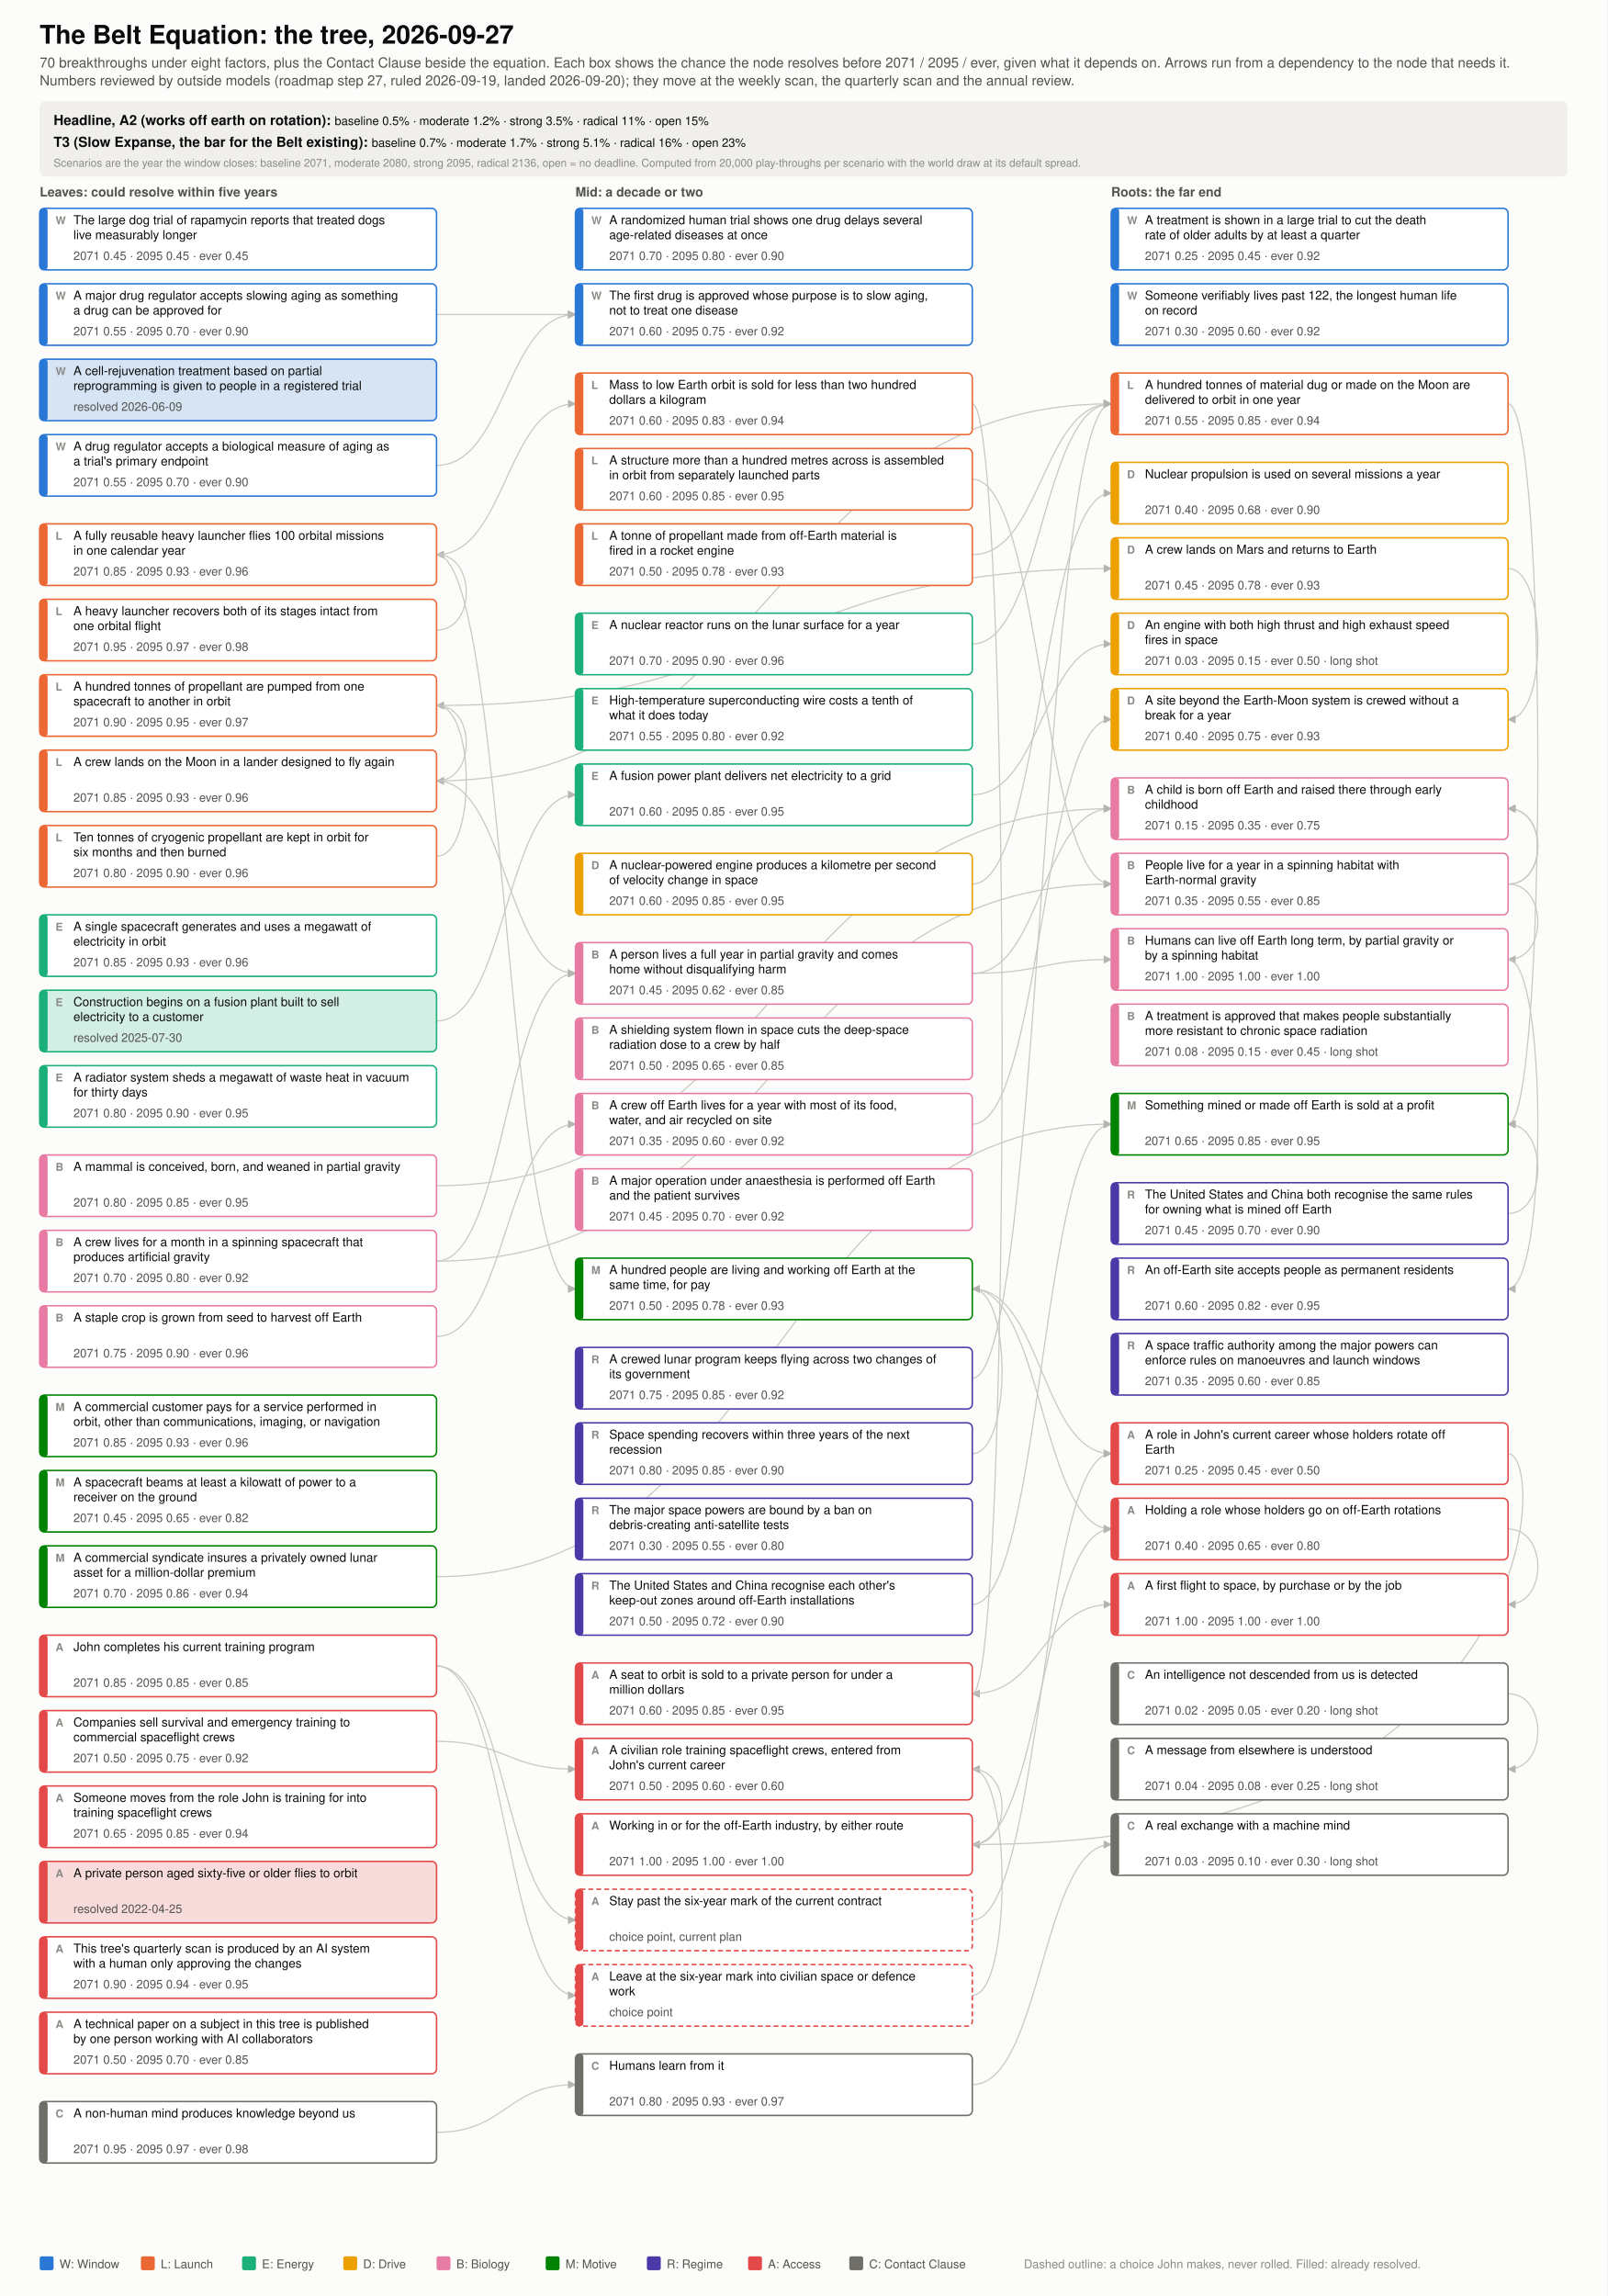
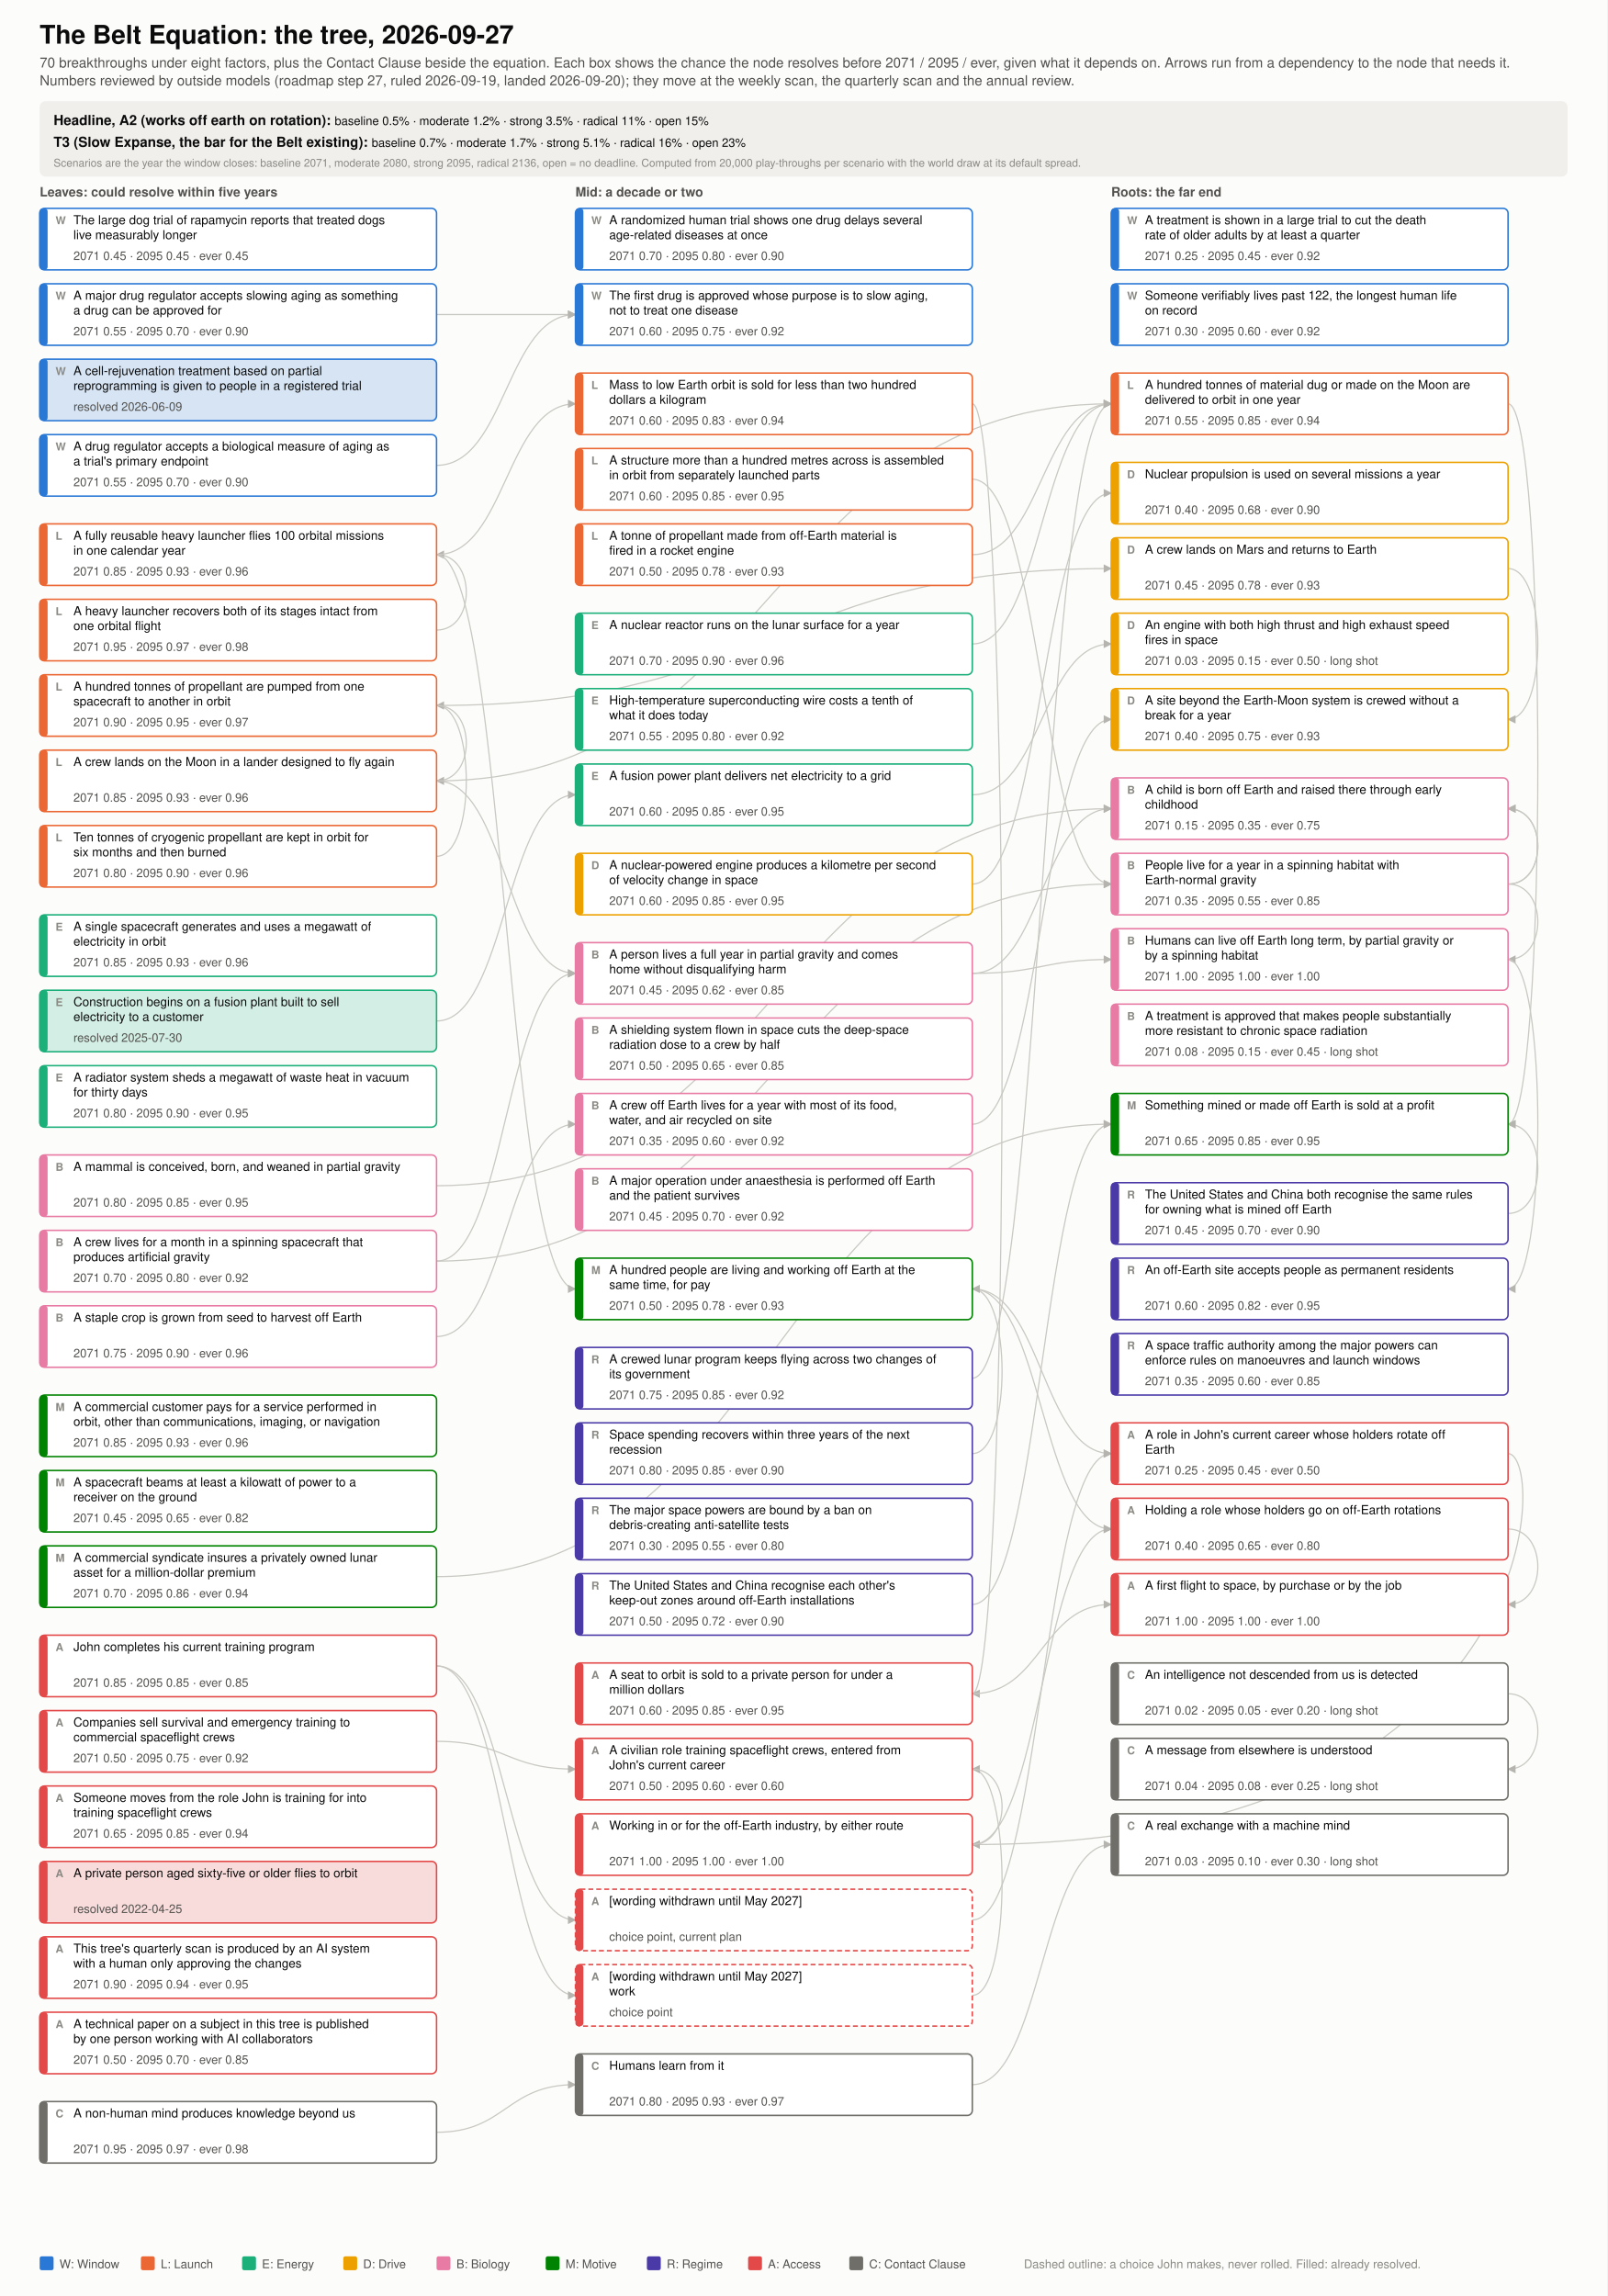
<svg xmlns="http://www.w3.org/2000/svg" width="1620" height="2314" viewBox="0 0 1620 2314" font-family="Helvetica, Arial, sans-serif">
  <style>.t{fill:#0b0b0b}.d{fill:#52514e}.m{fill:#8a8983}.small{font-size:11px}.num{font-size:12px;font-variant-numeric:tabular-nums}</style>
  <rect width="1620" height="2314" fill="#fcfcfb" />
  <text x="40" y="44" class="t" font-size="26" font-weight="700">The Belt Equation: the tree, 2026-09-27</text>
  <text x="40" y="68" class="d" font-size="14">70 breakthroughs under eight factors, plus the Contact Clause beside the equation. Each box shows the chance the node resolves before 2071 / 2095 / ever, given what it depends on. Arrows run from a dependency to the node that needs it.</text>
  <text x="40" y="86" class="d" font-size="14">Numbers reviewed by outside models (roadmap step 27, ruled 2026-09-19, landed 2026-09-20); they move at the weekly scan, the quarterly scan and the annual review.</text>
  <rect x="40" y="102" width="1540" height="76" rx="6" fill="#f0efec" />
  <text x="54" y="126" class="t" font-size="14" font-weight="700">Headline, A2 (works off earth on rotation):  <tspan class="num" font-weight="400">baseline 0.5%  ·  moderate 1.2%  ·  strong 3.5%  ·  radical 11%  ·  open 15%</tspan>
  </text>
  <text x="54" y="148" class="t" font-size="14" font-weight="700">T3 (Slow Expanse, the bar for the Belt existing):  <tspan class="num" font-weight="400">baseline 0.7%  ·  moderate 1.7%  ·  strong 5.1%  ·  radical 16%  ·  open 23%</tspan>
  </text>
  <text x="54" y="168" class="m small">Scenarios are the year the window closes: baseline 2071, moderate 2080, strong 2095, radical 2136, open = no deadline. Computed from 20,000 play-throughs per scenario with the world draw at its default spread.</text>
  <text x="40" y="198" class="d" font-size="13" font-weight="700">Leaves: could resolve within five years</text>
  <text x="580" y="198" class="d" font-size="13" font-weight="700">Mid: a decade or two</text>
  <text x="1120" y="198" class="d" font-size="13" font-weight="700">Roots: the far end</text>
  <rect x="40" y="2274" width="14" height="14" rx="2" fill="#2a78d6" />
  <text x="60" y="2286" class="d" font-size="12">W: Window</text>
  <rect x="142" y="2274" width="14" height="14" rx="2" fill="#eb6834" />
  <text x="162" y="2286" class="d" font-size="12">L: Launch</text>
  <rect x="244" y="2274" width="14" height="14" rx="2" fill="#1baf7a" />
  <text x="264" y="2286" class="d" font-size="12">E: Energy</text>
  <rect x="346" y="2274" width="14" height="14" rx="2" fill="#eda100" />
  <text x="366" y="2286" class="d" font-size="12">D: Drive</text>
  <rect x="440" y="2274" width="14" height="14" rx="2" fill="#e87ba4" />
  <text x="460" y="2286" class="d" font-size="12">B: Biology</text>
  <rect x="550" y="2274" width="14" height="14" rx="2" fill="#008300" />
  <text x="570" y="2286" class="d" font-size="12">M: Motive</text>
  <rect x="652" y="2274" width="14" height="14" rx="2" fill="#4a3aa7" />
  <text x="672" y="2286" class="d" font-size="12">R: Regime</text>
  <rect x="754" y="2274" width="14" height="14" rx="2" fill="#e34948" />
  <text x="774" y="2286" class="d" font-size="12">A: Access</text>
  <rect x="856" y="2274" width="14" height="14" rx="2" fill="#6f6e69" />
  <text x="876" y="2286" class="d" font-size="12">C: Contact Clause</text>
  <text x="1032" y="2286" class="m" font-size="12">Dashed outline: a choice John makes, never rolled.  Filled: already resolved.</text>
  <defs>
    <marker id="ar" viewBox="0 0 10 10" refX="9" refY="5" markerWidth="7" markerHeight="7" orient="auto">
      <path d="M0,0 L10,5 L0,10 z" fill="#b5b4ae" />
    </marker>
  </defs>
  <path d="M980,407.0 C1020,407.0 1020,1707.0 980,1707.0" fill="none" stroke="#c9c8c2" stroke-width="1.2" marker-end="url(#ar)" />
  <path d="M980,2011.0 C1020,2011.0 1020,1783.0 980,1783.0" fill="none" stroke="#c9c8c2" stroke-width="1.2" marker-end="url(#ar)" />
  <path d="M440,1755.0 C510.0,1755.0 510.0,1783.0 580,1783.0" fill="none" stroke="#c9c8c2" stroke-width="1.2" marker-end="url(#ar)" />
  <path d="M980,1935.0 C1050.0,1935.0 1050.0,1465.0 1120,1465.0" fill="none" stroke="#c9c8c2" stroke-width="1.2" marker-end="url(#ar)" />
  <path d="M980,1299.0 C1050.0,1299.0 1050.0,1465.0 1120,1465.0" fill="none" stroke="#c9c8c2" stroke-width="1.2" marker-end="url(#ar)" />
  <path d="M980,1783.0 C1020,1783.0 1020,1859.0 980,1859.0" fill="none" stroke="#c9c8c2" stroke-width="1.2" marker-end="url(#ar)" />
  <path d="M1520,1465.0 C1560,1465.0 1560,1859.0 980,1859.0" fill="none" stroke="#c9c8c2" stroke-width="1.2" marker-end="url(#ar)" />
  <path d="M980,1859.0 C1050.0,1859.0 1050.0,1541.0 1120,1541.0" fill="none" stroke="#c9c8c2" stroke-width="1.2" marker-end="url(#ar)" />
  <path d="M980,1299.0 C1050.0,1299.0 1050.0,1541.0 1120,1541.0" fill="none" stroke="#c9c8c2" stroke-width="1.2" marker-end="url(#ar)" />
  <path d="M980,1707.0 C1050.0,1707.0 1050.0,1617.0 1120,1617.0" fill="none" stroke="#c9c8c2" stroke-width="1.2" marker-end="url(#ar)" />
  <path d="M1520,1541.0 C1560,1541.0 1560,1617.0 1520,1617.0" fill="none" stroke="#c9c8c2" stroke-width="1.2" marker-end="url(#ar)" />
  <path d="M440,1679.0 C510.0,1679.0 510.0,1935.0 580,1935.0" fill="none" stroke="#c9c8c2" stroke-width="1.2" marker-end="url(#ar)" />
  <path d="M440,1679.0 C510.0,1679.0 510.0,2011.0 580,2011.0" fill="none" stroke="#c9c8c2" stroke-width="1.2" marker-end="url(#ar)" />
  <path d="M440,787.0 C510.0,787.0 510.0,981.0 580,981.0" fill="none" stroke="#c9c8c2" stroke-width="1.2" marker-end="url(#ar)" />
  <path d="M440,1271.0 C510.0,1271.0 510.0,981.0 580,981.0" fill="none" stroke="#c9c8c2" stroke-width="1.2" marker-end="url(#ar)" />
  <path d="M440,1195.0 C780.0,1195.0 780.0,815.0 1120,815.0" fill="none" stroke="#c9c8c2" stroke-width="1.2" marker-end="url(#ar)" />
  <path d="M1520,891.0 C1560,891.0 1560,815.0 1520,815.0" fill="none" stroke="#c9c8c2" stroke-width="1.2" marker-end="url(#ar)" />
  <path d="M980,981.0 C1050.0,981.0 1050.0,815.0 1120,815.0" fill="none" stroke="#c9c8c2" stroke-width="1.2" marker-end="url(#ar)" />
  <path d="M1520,891.0 C1560,891.0 1560,815.0 1520,815.0" fill="none" stroke="#c9c8c2" stroke-width="1.2" marker-end="url(#ar)" />
  <path d="M440,1271.0 C780.0,1271.0 780.0,891.0 1120,891.0" fill="none" stroke="#c9c8c2" stroke-width="1.2" marker-end="url(#ar)" />
  <path d="M980,483.0 C1050.0,483.0 1050.0,891.0 1120,891.0" fill="none" stroke="#c9c8c2" stroke-width="1.2" marker-end="url(#ar)" />
  <path d="M980,981.0 C1050.0,981.0 1050.0,967.0 1120,967.0" fill="none" stroke="#c9c8c2" stroke-width="1.2" marker-end="url(#ar)" />
  <path d="M1520,891.0 C1560,891.0 1560,967.0 1520,967.0" fill="none" stroke="#c9c8c2" stroke-width="1.2" marker-end="url(#ar)" />
  <path d="M440,1347.0 C510.0,1347.0 510.0,1133.0 580,1133.0" fill="none" stroke="#c9c8c2" stroke-width="1.2" marker-end="url(#ar)" />
  <path d="M440,2149.0 C510.0,2149.0 510.0,2101.0 580,2101.0" fill="none" stroke="#c9c8c2" stroke-width="1.2" marker-end="url(#ar)" />
  <path d="M1520,1707.0 C1560,1707.0 1560,1783.0 1520,1783.0" fill="none" stroke="#c9c8c2" stroke-width="1.2" marker-end="url(#ar)" />
  <path d="M980,2101.0 C1050.0,2101.0 1050.0,1859.0 1120,1859.0" fill="none" stroke="#c9c8c2" stroke-width="1.2" marker-end="url(#ar)" />
  <path d="M980,891.0 C1050.0,891.0 1050.0,497.0 1120,497.0" fill="none" stroke="#c9c8c2" stroke-width="1.2" marker-end="url(#ar)" />
  <path d="M440,711.0 C780.0,711.0 780.0,573.0 1120,573.0" fill="none" stroke="#c9c8c2" stroke-width="1.2" marker-end="url(#ar)" />
  <path d="M980,801.0 C1050.0,801.0 1050.0,649.0 1120,649.0" fill="none" stroke="#c9c8c2" stroke-width="1.2" marker-end="url(#ar)" />
  <path d="M1520,573.0 C1560,573.0 1560,725.0 1520,725.0" fill="none" stroke="#c9c8c2" stroke-width="1.2" marker-end="url(#ar)" />
  <path d="M980,1133.0 C1050.0,1133.0 1050.0,725.0 1120,725.0" fill="none" stroke="#c9c8c2" stroke-width="1.2" marker-end="url(#ar)" />
  <path d="M440,1029.0 C510.0,1029.0 510.0,801.0 580,801.0" fill="none" stroke="#c9c8c2" stroke-width="1.2" marker-end="url(#ar)" />
  <path d="M440,635.0 C480,635.0 480,559.0 440,559.0" fill="none" stroke="#c9c8c2" stroke-width="1.2" marker-end="url(#ar)" />
  <path d="M440,863.0 C480,863.0 480,711.0 440,711.0" fill="none" stroke="#c9c8c2" stroke-width="1.2" marker-end="url(#ar)" />
  <path d="M440,711.0 C480,711.0 480,787.0 440,787.0" fill="none" stroke="#c9c8c2" stroke-width="1.2" marker-end="url(#ar)" />
  <path d="M440,559.0 C510.0,559.0 510.0,407.0 580,407.0" fill="none" stroke="#c9c8c2" stroke-width="1.2" marker-end="url(#ar)" />
  <path d="M440,787.0 C780.0,787.0 780.0,407.0 1120,407.0" fill="none" stroke="#c9c8c2" stroke-width="1.2" marker-end="url(#ar)" />
  <path d="M980,649.0 C1050.0,649.0 1050.0,407.0 1120,407.0" fill="none" stroke="#c9c8c2" stroke-width="1.2" marker-end="url(#ar)" />
  <path d="M980,1389.0 C1050.0,1389.0 1050.0,407.0 1120,407.0" fill="none" stroke="#c9c8c2" stroke-width="1.2" marker-end="url(#ar)" />
  <path d="M980,559.0 C1050.0,559.0 1050.0,407.0 1120,407.0" fill="none" stroke="#c9c8c2" stroke-width="1.2" marker-end="url(#ar)" />
  <path d="M440,559.0 C510.0,559.0 510.0,1299.0 580,1299.0" fill="none" stroke="#c9c8c2" stroke-width="1.2" marker-end="url(#ar)" />
  <path d="M980,1465.0 C1020,1465.0 1020,1299.0 980,1299.0" fill="none" stroke="#c9c8c2" stroke-width="1.2" marker-end="url(#ar)" />
  <path d="M1520,407.0 C1560,407.0 1560,1133.0 1520,1133.0" fill="none" stroke="#c9c8c2" stroke-width="1.2" marker-end="url(#ar)" />
  <path d="M1520,1223.0 C1560,1223.0 1560,1133.0 1520,1133.0" fill="none" stroke="#c9c8c2" stroke-width="1.2" marker-end="url(#ar)" />
  <path d="M980,1617.0 C1050.0,1617.0 1050.0,1133.0 1120,1133.0" fill="none" stroke="#c9c8c2" stroke-width="1.2" marker-end="url(#ar)" />
  <path d="M440,1589.0 C780.0,1589.0 780.0,1133.0 1120,1133.0" fill="none" stroke="#c9c8c2" stroke-width="1.2" marker-end="url(#ar)" />
  <path d="M1520,967.0 C1560,967.0 1560,1299.0 1520,1299.0" fill="none" stroke="#c9c8c2" stroke-width="1.2" marker-end="url(#ar)" />
  <path d="M440,317.0 C510.0,317.0 510.0,317.0 580,317.0" fill="none" stroke="#c9c8c2" stroke-width="1.2" marker-end="url(#ar)" />
  <path d="M440,469.0 C510.0,469.0 510.0,317.0 580,317.0" fill="none" stroke="#c9c8c2" stroke-width="1.2" marker-end="url(#ar)" />
  <rect x="40" y="1648" width="400" height="62" rx="5" fill="#ffffff" fill-opacity="1" stroke="#e34948" stroke-width="1.5" />
  <rect x="40" y="1648" width="8" height="62" rx="3" fill="#e34948" />
  <text x="56" y="1664" class="m small" font-weight="700">A</text>
  <text x="74" y="1664" class="t" font-size="12.5">John completes his current training program</text>
  <text x="74" y="1700" class="d num">2071 0.85   ·   2095 0.85   ·   ever 0.85</text>
  <rect x="40" y="1724" width="400" height="62" rx="5" fill="#ffffff" fill-opacity="1" stroke="#e34948" stroke-width="1.5" />
  <rect x="40" y="1724" width="8" height="62" rx="3" fill="#e34948" />
  <text x="56" y="1740" class="m small" font-weight="700">A</text>
  <text x="74" y="1740" class="t" font-size="12.5">Companies sell survival and emergency training to</text>
  <text x="74" y="1755" class="t" font-size="12.5">commercial spaceflight crews</text>
  <text x="74" y="1776" class="d num">2071 0.50   ·   2095 0.75   ·   ever 0.92</text>
  <rect x="40" y="1800" width="400" height="62" rx="5" fill="#ffffff" fill-opacity="1" stroke="#e34948" stroke-width="1.5" />
  <rect x="40" y="1800" width="8" height="62" rx="3" fill="#e34948" />
  <text x="56" y="1816" class="m small" font-weight="700">A</text>
  <text x="74" y="1816" class="t" font-size="12.5">Someone moves from the role John is training for into</text>
  <text x="74" y="1831" class="t" font-size="12.5">training spaceflight crews</text>
  <text x="74" y="1852" class="d num">2071 0.65   ·   2095 0.85   ·   ever 0.94</text>
  <rect x="580" y="1676" width="400" height="62" rx="5" fill="#ffffff" fill-opacity="1" stroke="#e34948" stroke-width="1.5" />
  <rect x="580" y="1676" width="8" height="62" rx="3" fill="#e34948" />
  <text x="596" y="1692" class="m small" font-weight="700">A</text>
  <text x="614" y="1692" class="t" font-size="12.5">A seat to orbit is sold to a private person for under a</text>
  <text x="614" y="1707" class="t" font-size="12.5">million dollars</text>
  <text x="614" y="1728" class="d num">2071 0.60   ·   2095 0.85   ·   ever 0.95</text>
  <rect x="40" y="1876" width="400" height="62" rx="5" fill="#e34948" fill-opacity="0.18" stroke="#e34948" stroke-width="1.5" />
  <rect x="40" y="1876" width="8" height="62" rx="3" fill="#e34948" />
  <text x="56" y="1892" class="m small" font-weight="700">A</text>
  <text x="74" y="1892" class="t" font-size="12.5">A private person aged sixty-five or older flies to orbit</text>
  <text x="74" y="1928" class="d num">resolved 2022-04-25</text>
  <rect x="580" y="1752" width="400" height="62" rx="5" fill="#ffffff" fill-opacity="1" stroke="#e34948" stroke-width="1.5" />
  <rect x="580" y="1752" width="8" height="62" rx="3" fill="#e34948" />
  <text x="596" y="1768" class="m small" font-weight="700">A</text>
  <text x="614" y="1768" class="t" font-size="12.5">A civilian role training spaceflight crews, entered from</text>
  <text x="614" y="1783" class="t" font-size="12.5">John's current career</text>
  <text x="614" y="1804" class="d num">2071 0.50   ·   2095 0.60   ·   ever 0.60</text>
  <rect x="1120" y="1434" width="400" height="62" rx="5" fill="#ffffff" fill-opacity="1" stroke="#e34948" stroke-width="1.5" />
  <rect x="1120" y="1434" width="8" height="62" rx="3" fill="#e34948" />
  <text x="1136" y="1450" class="m small" font-weight="700">A</text>
  <text x="1154" y="1450" class="t" font-size="12.5">A role in John's current career whose holders rotate off</text>
  <text x="1154" y="1465" class="t" font-size="12.5">Earth</text>
  <text x="1154" y="1486" class="d num">2071 0.25   ·   2095 0.45   ·   ever 0.50</text>
  <rect x="580" y="1828" width="400" height="62" rx="5" fill="#ffffff" fill-opacity="1" stroke="#e34948" stroke-width="1.5" />
  <rect x="580" y="1828" width="8" height="62" rx="3" fill="#e34948" />
  <text x="596" y="1844" class="m small" font-weight="700">A</text>
  <text x="614" y="1844" class="t" font-size="12.5">Working in or for the off-Earth industry, by either route</text>
  <text x="614" y="1880" class="d num">2071 1.00   ·   2095 1.00   ·   ever 1.00</text>
  <rect x="1120" y="1510" width="400" height="62" rx="5" fill="#ffffff" fill-opacity="1" stroke="#e34948" stroke-width="1.5" />
  <rect x="1120" y="1510" width="8" height="62" rx="3" fill="#e34948" />
  <text x="1136" y="1526" class="m small" font-weight="700">A</text>
  <text x="1154" y="1526" class="t" font-size="12.5">Holding a role whose holders go on off-Earth rotations</text>
  <text x="1154" y="1562" class="d num">2071 0.40   ·   2095 0.65   ·   ever 0.80</text>
  <rect x="1120" y="1586" width="400" height="62" rx="5" fill="#ffffff" fill-opacity="1" stroke="#e34948" stroke-width="1.5" />
  <rect x="1120" y="1586" width="8" height="62" rx="3" fill="#e34948" />
  <text x="1136" y="1602" class="m small" font-weight="700">A</text>
  <text x="1154" y="1602" class="t" font-size="12.5">A first flight to space, by purchase or by the job</text>
  <text x="1154" y="1638" class="d num">2071 1.00   ·   2095 1.00   ·   ever 1.00</text>
  <rect x="580" y="1904" width="400" height="62" rx="5" fill="#ffffff" fill-opacity="1" stroke="#e34948" stroke-width="1.5" stroke-dasharray="5,3" />
  <rect x="580" y="1904" width="8" height="62" rx="3" fill="#e34948" />
  <text x="596" y="1920" class="m small" font-weight="700">A</text>
-   <text x="614" y="1920" class="t" font-size="12.5">Stay past the six-year mark of the current contract</text>
+   <text x="614" y="1920" class="t" font-size="12.5">[wording withdrawn until May 2027]</text>
  <text x="614" y="1956" class="d num">choice point, current plan</text>
  <rect x="580" y="1980" width="400" height="62" rx="5" fill="#ffffff" fill-opacity="1" stroke="#e34948" stroke-width="1.5" stroke-dasharray="5,3" />
  <rect x="580" y="1980" width="8" height="62" rx="3" fill="#e34948" />
  <text x="596" y="1996" class="m small" font-weight="700">A</text>
-   <text x="614" y="1996" class="t" font-size="12.5">Leave at the six-year mark into civilian space or defence</text>
+   <text x="614" y="1996" class="t" font-size="12.5">[wording withdrawn until May 2027]</text>
  <text x="614" y="2011" class="t" font-size="12.5">work</text>
  <text x="614" y="2032" class="d num">choice point</text>
  <rect x="40" y="1952" width="400" height="62" rx="5" fill="#ffffff" fill-opacity="1" stroke="#e34948" stroke-width="1.5" />
  <rect x="40" y="1952" width="8" height="62" rx="3" fill="#e34948" />
  <text x="56" y="1968" class="m small" font-weight="700">A</text>
  <text x="74" y="1968" class="t" font-size="12.5">This tree's quarterly scan is produced by an AI system</text>
  <text x="74" y="1983" class="t" font-size="12.5">with a human only approving the changes</text>
  <text x="74" y="2004" class="d num">2071 0.90   ·   2095 0.94   ·   ever 0.95</text>
  <rect x="40" y="2028" width="400" height="62" rx="5" fill="#ffffff" fill-opacity="1" stroke="#e34948" stroke-width="1.5" />
  <rect x="40" y="2028" width="8" height="62" rx="3" fill="#e34948" />
  <text x="56" y="2044" class="m small" font-weight="700">A</text>
  <text x="74" y="2044" class="t" font-size="12.5">A technical paper on a subject in this tree is published</text>
  <text x="74" y="2059" class="t" font-size="12.5">by one person working with AI collaborators</text>
  <text x="74" y="2080" class="d num">2071 0.50   ·   2095 0.70   ·   ever 0.85</text>
  <rect x="40" y="1164" width="400" height="62" rx="5" fill="#ffffff" fill-opacity="1" stroke="#e87ba4" stroke-width="1.5" />
  <rect x="40" y="1164" width="8" height="62" rx="3" fill="#e87ba4" />
  <text x="56" y="1180" class="m small" font-weight="700">B</text>
  <text x="74" y="1180" class="t" font-size="12.5">A mammal is conceived, born, and weaned in partial gravity</text>
  <text x="74" y="1216" class="d num">2071 0.80   ·   2095 0.85   ·   ever 0.95</text>
  <rect x="580" y="950" width="400" height="62" rx="5" fill="#ffffff" fill-opacity="1" stroke="#e87ba4" stroke-width="1.5" />
  <rect x="580" y="950" width="8" height="62" rx="3" fill="#e87ba4" />
  <text x="596" y="966" class="m small" font-weight="700">B</text>
  <text x="614" y="966" class="t" font-size="12.5">A person lives a full year in partial gravity and comes</text>
  <text x="614" y="981" class="t" font-size="12.5">home without disqualifying harm</text>
  <text x="614" y="1002" class="d num">2071 0.45   ·   2095 0.62   ·   ever 0.85</text>
  <rect x="1120" y="784" width="400" height="62" rx="5" fill="#ffffff" fill-opacity="1" stroke="#e87ba4" stroke-width="1.5" />
  <rect x="1120" y="784" width="8" height="62" rx="3" fill="#e87ba4" />
  <text x="1136" y="800" class="m small" font-weight="700">B</text>
  <text x="1154" y="800" class="t" font-size="12.5">A child is born off Earth and raised there through early</text>
  <text x="1154" y="815" class="t" font-size="12.5">childhood</text>
  <text x="1154" y="836" class="d num">2071 0.15   ·   2095 0.35   ·   ever 0.75</text>
  <rect x="40" y="1240" width="400" height="62" rx="5" fill="#ffffff" fill-opacity="1" stroke="#e87ba4" stroke-width="1.5" />
  <rect x="40" y="1240" width="8" height="62" rx="3" fill="#e87ba4" />
  <text x="56" y="1256" class="m small" font-weight="700">B</text>
  <text x="74" y="1256" class="t" font-size="12.5">A crew lives for a month in a spinning spacecraft that</text>
  <text x="74" y="1271" class="t" font-size="12.5">produces artificial gravity</text>
  <text x="74" y="1292" class="d num">2071 0.70   ·   2095 0.80   ·   ever 0.92</text>
  <rect x="1120" y="860" width="400" height="62" rx="5" fill="#ffffff" fill-opacity="1" stroke="#e87ba4" stroke-width="1.5" />
  <rect x="1120" y="860" width="8" height="62" rx="3" fill="#e87ba4" />
  <text x="1136" y="876" class="m small" font-weight="700">B</text>
  <text x="1154" y="876" class="t" font-size="12.5">People live for a year in a spinning habitat with</text>
  <text x="1154" y="891" class="t" font-size="12.5">Earth-normal gravity</text>
  <text x="1154" y="912" class="d num">2071 0.35   ·   2095 0.55   ·   ever 0.85</text>
  <rect x="1120" y="936" width="400" height="62" rx="5" fill="#ffffff" fill-opacity="1" stroke="#e87ba4" stroke-width="1.5" />
  <rect x="1120" y="936" width="8" height="62" rx="3" fill="#e87ba4" />
  <text x="1136" y="952" class="m small" font-weight="700">B</text>
  <text x="1154" y="952" class="t" font-size="12.5">Humans can live off Earth long term, by partial gravity or</text>
  <text x="1154" y="967" class="t" font-size="12.5">by a spinning habitat</text>
  <text x="1154" y="988" class="d num">2071 1.00   ·   2095 1.00   ·   ever 1.00</text>
  <rect x="580" y="1026" width="400" height="62" rx="5" fill="#ffffff" fill-opacity="1" stroke="#e87ba4" stroke-width="1.5" />
  <rect x="580" y="1026" width="8" height="62" rx="3" fill="#e87ba4" />
  <text x="596" y="1042" class="m small" font-weight="700">B</text>
  <text x="614" y="1042" class="t" font-size="12.5">A shielding system flown in space cuts the deep-space</text>
  <text x="614" y="1057" class="t" font-size="12.5">radiation dose to a crew by half</text>
  <text x="614" y="1078" class="d num">2071 0.50   ·   2095 0.65   ·   ever 0.85</text>
  <rect x="580" y="1102" width="400" height="62" rx="5" fill="#ffffff" fill-opacity="1" stroke="#e87ba4" stroke-width="1.5" />
  <rect x="580" y="1102" width="8" height="62" rx="3" fill="#e87ba4" />
  <text x="596" y="1118" class="m small" font-weight="700">B</text>
  <text x="614" y="1118" class="t" font-size="12.5">A crew off Earth lives for a year with most of its food,</text>
  <text x="614" y="1133" class="t" font-size="12.5">water, and air recycled on site</text>
  <text x="614" y="1154" class="d num">2071 0.35   ·   2095 0.60   ·   ever 0.92</text>
  <rect x="1120" y="1012" width="400" height="62" rx="5" fill="#ffffff" fill-opacity="1" stroke="#e87ba4" stroke-width="1.5" />
  <rect x="1120" y="1012" width="8" height="62" rx="3" fill="#e87ba4" />
  <text x="1136" y="1028" class="m small" font-weight="700">B</text>
  <text x="1154" y="1028" class="t" font-size="12.5">A treatment is approved that makes people substantially</text>
  <text x="1154" y="1043" class="t" font-size="12.5">more resistant to chronic space radiation</text>
  <text x="1154" y="1064" class="d num">2071 0.08   ·   2095 0.15   ·   ever 0.45   ·   long shot</text>
  <rect x="40" y="1316" width="400" height="62" rx="5" fill="#ffffff" fill-opacity="1" stroke="#e87ba4" stroke-width="1.5" />
  <rect x="40" y="1316" width="8" height="62" rx="3" fill="#e87ba4" />
  <text x="56" y="1332" class="m small" font-weight="700">B</text>
  <text x="74" y="1332" class="t" font-size="12.5">A staple crop is grown from seed to harvest off Earth</text>
  <text x="74" y="1368" class="d num">2071 0.75   ·   2095 0.90   ·   ever 0.96</text>
  <rect x="580" y="1178" width="400" height="62" rx="5" fill="#ffffff" fill-opacity="1" stroke="#e87ba4" stroke-width="1.5" />
  <rect x="580" y="1178" width="8" height="62" rx="3" fill="#e87ba4" />
  <text x="596" y="1194" class="m small" font-weight="700">B</text>
  <text x="614" y="1194" class="t" font-size="12.5">A major operation under anaesthesia is performed off Earth</text>
  <text x="614" y="1209" class="t" font-size="12.5">and the patient survives</text>
  <text x="614" y="1230" class="d num">2071 0.45   ·   2095 0.70   ·   ever 0.92</text>
  <rect x="40" y="2118" width="400" height="62" rx="5" fill="#ffffff" fill-opacity="1" stroke="#6f6e69" stroke-width="1.5" />
  <rect x="40" y="2118" width="8" height="62" rx="3" fill="#6f6e69" />
  <text x="56" y="2134" class="m small" font-weight="700">C</text>
  <text x="74" y="2134" class="t" font-size="12.5">A non-human mind produces knowledge beyond us</text>
  <text x="74" y="2170" class="d num">2071 0.95   ·   2095 0.97   ·   ever 0.98</text>
  <rect x="580" y="2070" width="400" height="62" rx="5" fill="#ffffff" fill-opacity="1" stroke="#6f6e69" stroke-width="1.5" />
  <rect x="580" y="2070" width="8" height="62" rx="3" fill="#6f6e69" />
  <text x="596" y="2086" class="m small" font-weight="700">C</text>
  <text x="614" y="2086" class="t" font-size="12.5">Humans learn from it</text>
  <text x="614" y="2122" class="d num">2071 0.80   ·   2095 0.93   ·   ever 0.97</text>
  <rect x="1120" y="1676" width="400" height="62" rx="5" fill="#ffffff" fill-opacity="1" stroke="#6f6e69" stroke-width="1.5" />
  <rect x="1120" y="1676" width="8" height="62" rx="3" fill="#6f6e69" />
  <text x="1136" y="1692" class="m small" font-weight="700">C</text>
  <text x="1154" y="1692" class="t" font-size="12.5">An intelligence not descended from us is detected</text>
  <text x="1154" y="1728" class="d num">2071 0.02   ·   2095 0.05   ·   ever 0.20   ·   long shot</text>
  <rect x="1120" y="1752" width="400" height="62" rx="5" fill="#ffffff" fill-opacity="1" stroke="#6f6e69" stroke-width="1.5" />
  <rect x="1120" y="1752" width="8" height="62" rx="3" fill="#6f6e69" />
  <text x="1136" y="1768" class="m small" font-weight="700">C</text>
  <text x="1154" y="1768" class="t" font-size="12.5">A message from elsewhere is understood</text>
  <text x="1154" y="1804" class="d num">2071 0.04   ·   2095 0.08   ·   ever 0.25   ·   long shot</text>
  <rect x="1120" y="1828" width="400" height="62" rx="5" fill="#ffffff" fill-opacity="1" stroke="#6f6e69" stroke-width="1.5" />
  <rect x="1120" y="1828" width="8" height="62" rx="3" fill="#6f6e69" />
  <text x="1136" y="1844" class="m small" font-weight="700">C</text>
  <text x="1154" y="1844" class="t" font-size="12.5">A real exchange with a machine mind</text>
  <text x="1154" y="1880" class="d num">2071 0.03   ·   2095 0.10   ·   ever 0.30   ·   long shot</text>
  <rect x="580" y="860" width="400" height="62" rx="5" fill="#ffffff" fill-opacity="1" stroke="#eda100" stroke-width="1.5" />
  <rect x="580" y="860" width="8" height="62" rx="3" fill="#eda100" />
  <text x="596" y="876" class="m small" font-weight="700">D</text>
  <text x="614" y="876" class="t" font-size="12.5">A nuclear-powered engine produces a kilometre per second</text>
  <text x="614" y="891" class="t" font-size="12.5">of velocity change in space</text>
  <text x="614" y="912" class="d num">2071 0.60   ·   2095 0.85   ·   ever 0.95</text>
  <rect x="1120" y="466" width="400" height="62" rx="5" fill="#ffffff" fill-opacity="1" stroke="#eda100" stroke-width="1.5" />
  <rect x="1120" y="466" width="8" height="62" rx="3" fill="#eda100" />
  <text x="1136" y="482" class="m small" font-weight="700">D</text>
  <text x="1154" y="482" class="t" font-size="12.5">Nuclear propulsion is used on several missions a year</text>
  <text x="1154" y="518" class="d num">2071 0.40   ·   2095 0.68   ·   ever 0.90</text>
  <rect x="1120" y="542" width="400" height="62" rx="5" fill="#ffffff" fill-opacity="1" stroke="#eda100" stroke-width="1.5" />
  <rect x="1120" y="542" width="8" height="62" rx="3" fill="#eda100" />
  <text x="1136" y="558" class="m small" font-weight="700">D</text>
  <text x="1154" y="558" class="t" font-size="12.5">A crew lands on Mars and returns to Earth</text>
  <text x="1154" y="594" class="d num">2071 0.45   ·   2095 0.78   ·   ever 0.93</text>
  <rect x="1120" y="618" width="400" height="62" rx="5" fill="#ffffff" fill-opacity="1" stroke="#eda100" stroke-width="1.5" />
  <rect x="1120" y="618" width="8" height="62" rx="3" fill="#eda100" />
  <text x="1136" y="634" class="m small" font-weight="700">D</text>
  <text x="1154" y="634" class="t" font-size="12.5">An engine with both high thrust and high exhaust speed</text>
  <text x="1154" y="649" class="t" font-size="12.5">fires in space</text>
  <text x="1154" y="670" class="d num">2071 0.03   ·   2095 0.15   ·   ever 0.50   ·   long shot</text>
  <rect x="1120" y="694" width="400" height="62" rx="5" fill="#ffffff" fill-opacity="1" stroke="#eda100" stroke-width="1.5" />
  <rect x="1120" y="694" width="8" height="62" rx="3" fill="#eda100" />
  <text x="1136" y="710" class="m small" font-weight="700">D</text>
  <text x="1154" y="710" class="t" font-size="12.5">A site beyond the Earth-Moon system is crewed without a</text>
  <text x="1154" y="725" class="t" font-size="12.5">break for a year</text>
  <text x="1154" y="746" class="d num">2071 0.40   ·   2095 0.75   ·   ever 0.93</text>
  <rect x="40" y="922" width="400" height="62" rx="5" fill="#ffffff" fill-opacity="1" stroke="#1baf7a" stroke-width="1.5" />
  <rect x="40" y="922" width="8" height="62" rx="3" fill="#1baf7a" />
  <text x="56" y="938" class="m small" font-weight="700">E</text>
  <text x="74" y="938" class="t" font-size="12.5">A single spacecraft generates and uses a megawatt of</text>
  <text x="74" y="953" class="t" font-size="12.5">electricity in orbit</text>
  <text x="74" y="974" class="d num">2071 0.85   ·   2095 0.93   ·   ever 0.96</text>
  <rect x="580" y="618" width="400" height="62" rx="5" fill="#ffffff" fill-opacity="1" stroke="#1baf7a" stroke-width="1.5" />
  <rect x="580" y="618" width="8" height="62" rx="3" fill="#1baf7a" />
  <text x="596" y="634" class="m small" font-weight="700">E</text>
  <text x="614" y="634" class="t" font-size="12.5">A nuclear reactor runs on the lunar surface for a year</text>
  <text x="614" y="670" class="d num">2071 0.70   ·   2095 0.90   ·   ever 0.96</text>
  <rect x="580" y="694" width="400" height="62" rx="5" fill="#ffffff" fill-opacity="1" stroke="#1baf7a" stroke-width="1.5" />
  <rect x="580" y="694" width="8" height="62" rx="3" fill="#1baf7a" />
  <text x="596" y="710" class="m small" font-weight="700">E</text>
  <text x="614" y="710" class="t" font-size="12.5">High-temperature superconducting wire costs a tenth of</text>
  <text x="614" y="725" class="t" font-size="12.5">what it does today</text>
  <text x="614" y="746" class="d num">2071 0.55   ·   2095 0.80   ·   ever 0.92</text>
  <rect x="580" y="770" width="400" height="62" rx="5" fill="#ffffff" fill-opacity="1" stroke="#1baf7a" stroke-width="1.5" />
  <rect x="580" y="770" width="8" height="62" rx="3" fill="#1baf7a" />
  <text x="596" y="786" class="m small" font-weight="700">E</text>
  <text x="614" y="786" class="t" font-size="12.5">A fusion power plant delivers net electricity to a grid</text>
  <text x="614" y="822" class="d num">2071 0.60   ·   2095 0.85   ·   ever 0.95</text>
  <rect x="40" y="998" width="400" height="62" rx="5" fill="#1baf7a" fill-opacity="0.18" stroke="#1baf7a" stroke-width="1.5" />
  <rect x="40" y="998" width="8" height="62" rx="3" fill="#1baf7a" />
  <text x="56" y="1014" class="m small" font-weight="700">E</text>
  <text x="74" y="1014" class="t" font-size="12.5">Construction begins on a fusion plant built to sell</text>
  <text x="74" y="1029" class="t" font-size="12.5">electricity to a customer</text>
  <text x="74" y="1050" class="d num">resolved 2025-07-30</text>
  <rect x="40" y="1074" width="400" height="62" rx="5" fill="#ffffff" fill-opacity="1" stroke="#1baf7a" stroke-width="1.5" />
  <rect x="40" y="1074" width="8" height="62" rx="3" fill="#1baf7a" />
  <text x="56" y="1090" class="m small" font-weight="700">E</text>
  <text x="74" y="1090" class="t" font-size="12.5">A radiator system sheds a megawatt of waste heat in vacuum</text>
  <text x="74" y="1105" class="t" font-size="12.5">for thirty days</text>
  <text x="74" y="1126" class="d num">2071 0.80   ·   2095 0.90   ·   ever 0.95</text>
  <rect x="40" y="528" width="400" height="62" rx="5" fill="#ffffff" fill-opacity="1" stroke="#eb6834" stroke-width="1.5" />
  <rect x="40" y="528" width="8" height="62" rx="3" fill="#eb6834" />
  <text x="56" y="544" class="m small" font-weight="700">L</text>
  <text x="74" y="544" class="t" font-size="12.5">A fully reusable heavy launcher flies 100 orbital missions</text>
  <text x="74" y="559" class="t" font-size="12.5">in one calendar year</text>
  <text x="74" y="580" class="d num">2071 0.85   ·   2095 0.93   ·   ever 0.96</text>
  <rect x="40" y="604" width="400" height="62" rx="5" fill="#ffffff" fill-opacity="1" stroke="#eb6834" stroke-width="1.5" />
  <rect x="40" y="604" width="8" height="62" rx="3" fill="#eb6834" />
  <text x="56" y="620" class="m small" font-weight="700">L</text>
  <text x="74" y="620" class="t" font-size="12.5">A heavy launcher recovers both of its stages intact from</text>
  <text x="74" y="635" class="t" font-size="12.5">one orbital flight</text>
  <text x="74" y="656" class="d num">2071 0.95   ·   2095 0.97   ·   ever 0.98</text>
  <rect x="40" y="680" width="400" height="62" rx="5" fill="#ffffff" fill-opacity="1" stroke="#eb6834" stroke-width="1.5" />
  <rect x="40" y="680" width="8" height="62" rx="3" fill="#eb6834" />
  <text x="56" y="696" class="m small" font-weight="700">L</text>
  <text x="74" y="696" class="t" font-size="12.5">A hundred tonnes of propellant are pumped from one</text>
  <text x="74" y="711" class="t" font-size="12.5">spacecraft to another in orbit</text>
  <text x="74" y="732" class="d num">2071 0.90   ·   2095 0.95   ·   ever 0.97</text>
  <rect x="40" y="756" width="400" height="62" rx="5" fill="#ffffff" fill-opacity="1" stroke="#eb6834" stroke-width="1.5" />
  <rect x="40" y="756" width="8" height="62" rx="3" fill="#eb6834" />
  <text x="56" y="772" class="m small" font-weight="700">L</text>
  <text x="74" y="772" class="t" font-size="12.5">A crew lands on the Moon in a lander designed to fly again</text>
  <text x="74" y="808" class="d num">2071 0.85   ·   2095 0.93   ·   ever 0.96</text>
  <rect x="580" y="376" width="400" height="62" rx="5" fill="#ffffff" fill-opacity="1" stroke="#eb6834" stroke-width="1.5" />
  <rect x="580" y="376" width="8" height="62" rx="3" fill="#eb6834" />
  <text x="596" y="392" class="m small" font-weight="700">L</text>
  <text x="614" y="392" class="t" font-size="12.5">Mass to low Earth orbit is sold for less than two hundred</text>
  <text x="614" y="407" class="t" font-size="12.5">dollars a kilogram</text>
  <text x="614" y="428" class="d num">2071 0.60   ·   2095 0.83   ·   ever 0.94</text>
  <rect x="580" y="452" width="400" height="62" rx="5" fill="#ffffff" fill-opacity="1" stroke="#eb6834" stroke-width="1.5" />
  <rect x="580" y="452" width="8" height="62" rx="3" fill="#eb6834" />
  <text x="596" y="468" class="m small" font-weight="700">L</text>
  <text x="614" y="468" class="t" font-size="12.5">A structure more than a hundred metres across is assembled</text>
  <text x="614" y="483" class="t" font-size="12.5">in orbit from separately launched parts</text>
  <text x="614" y="504" class="d num">2071 0.60   ·   2095 0.85   ·   ever 0.95</text>
  <rect x="1120" y="376" width="400" height="62" rx="5" fill="#ffffff" fill-opacity="1" stroke="#eb6834" stroke-width="1.5" />
  <rect x="1120" y="376" width="8" height="62" rx="3" fill="#eb6834" />
  <text x="1136" y="392" class="m small" font-weight="700">L</text>
  <text x="1154" y="392" class="t" font-size="12.5">A hundred tonnes of material dug or made on the Moon are</text>
  <text x="1154" y="407" class="t" font-size="12.5">delivered to orbit in one year</text>
  <text x="1154" y="428" class="d num">2071 0.55   ·   2095 0.85   ·   ever 0.94</text>
  <rect x="40" y="832" width="400" height="62" rx="5" fill="#ffffff" fill-opacity="1" stroke="#eb6834" stroke-width="1.5" />
  <rect x="40" y="832" width="8" height="62" rx="3" fill="#eb6834" />
  <text x="56" y="848" class="m small" font-weight="700">L</text>
  <text x="74" y="848" class="t" font-size="12.5">Ten tonnes of cryogenic propellant are kept in orbit for</text>
  <text x="74" y="863" class="t" font-size="12.5">six months and then burned</text>
  <text x="74" y="884" class="d num">2071 0.80   ·   2095 0.90   ·   ever 0.96</text>
  <rect x="580" y="528" width="400" height="62" rx="5" fill="#ffffff" fill-opacity="1" stroke="#eb6834" stroke-width="1.5" />
  <rect x="580" y="528" width="8" height="62" rx="3" fill="#eb6834" />
  <text x="596" y="544" class="m small" font-weight="700">L</text>
  <text x="614" y="544" class="t" font-size="12.5">A tonne of propellant made from off-Earth material is</text>
  <text x="614" y="559" class="t" font-size="12.5">fired in a rocket engine</text>
  <text x="614" y="580" class="d num">2071 0.50   ·   2095 0.78   ·   ever 0.93</text>
  <rect x="40" y="1406" width="400" height="62" rx="5" fill="#ffffff" fill-opacity="1" stroke="#008300" stroke-width="1.5" />
  <rect x="40" y="1406" width="8" height="62" rx="3" fill="#008300" />
  <text x="56" y="1422" class="m small" font-weight="700">M</text>
  <text x="74" y="1422" class="t" font-size="12.5">A commercial customer pays for a service performed in</text>
  <text x="74" y="1437" class="t" font-size="12.5">orbit, other than communications, imaging, or navigation</text>
  <text x="74" y="1458" class="d num">2071 0.85   ·   2095 0.93   ·   ever 0.96</text>
  <rect x="40" y="1482" width="400" height="62" rx="5" fill="#ffffff" fill-opacity="1" stroke="#008300" stroke-width="1.5" />
  <rect x="40" y="1482" width="8" height="62" rx="3" fill="#008300" />
  <text x="56" y="1498" class="m small" font-weight="700">M</text>
  <text x="74" y="1498" class="t" font-size="12.5">A spacecraft beams at least a kilowatt of power to a</text>
  <text x="74" y="1513" class="t" font-size="12.5">receiver on the ground</text>
  <text x="74" y="1534" class="d num">2071 0.45   ·   2095 0.65   ·   ever 0.82</text>
  <rect x="580" y="1268" width="400" height="62" rx="5" fill="#ffffff" fill-opacity="1" stroke="#008300" stroke-width="1.5" />
  <rect x="580" y="1268" width="8" height="62" rx="3" fill="#008300" />
  <text x="596" y="1284" class="m small" font-weight="700">M</text>
  <text x="614" y="1284" class="t" font-size="12.5">A hundred people are living and working off Earth at the</text>
  <text x="614" y="1299" class="t" font-size="12.5">same time, for pay</text>
  <text x="614" y="1320" class="d num">2071 0.50   ·   2095 0.78   ·   ever 0.93</text>
  <rect x="1120" y="1102" width="400" height="62" rx="5" fill="#ffffff" fill-opacity="1" stroke="#008300" stroke-width="1.5" />
  <rect x="1120" y="1102" width="8" height="62" rx="3" fill="#008300" />
  <text x="1136" y="1118" class="m small" font-weight="700">M</text>
  <text x="1154" y="1118" class="t" font-size="12.5">Something mined or made off Earth is sold at a profit</text>
  <text x="1154" y="1154" class="d num">2071 0.65   ·   2095 0.85   ·   ever 0.95</text>
  <rect x="40" y="1558" width="400" height="62" rx="5" fill="#ffffff" fill-opacity="1" stroke="#008300" stroke-width="1.5" />
  <rect x="40" y="1558" width="8" height="62" rx="3" fill="#008300" />
  <text x="56" y="1574" class="m small" font-weight="700">M</text>
  <text x="74" y="1574" class="t" font-size="12.5">A commercial syndicate insures a privately owned lunar</text>
  <text x="74" y="1589" class="t" font-size="12.5">asset for a million-dollar premium</text>
  <text x="74" y="1610" class="d num">2071 0.70   ·   2095 0.86   ·   ever 0.94</text>
  <rect x="580" y="1358" width="400" height="62" rx="5" fill="#ffffff" fill-opacity="1" stroke="#4a3aa7" stroke-width="1.5" />
  <rect x="580" y="1358" width="8" height="62" rx="3" fill="#4a3aa7" />
  <text x="596" y="1374" class="m small" font-weight="700">R</text>
  <text x="614" y="1374" class="t" font-size="12.5">A crewed lunar program keeps flying across two changes of</text>
  <text x="614" y="1389" class="t" font-size="12.5">its government</text>
  <text x="614" y="1410" class="d num">2071 0.75   ·   2095 0.85   ·   ever 0.92</text>
  <rect x="580" y="1434" width="400" height="62" rx="5" fill="#ffffff" fill-opacity="1" stroke="#4a3aa7" stroke-width="1.5" />
  <rect x="580" y="1434" width="8" height="62" rx="3" fill="#4a3aa7" />
  <text x="596" y="1450" class="m small" font-weight="700">R</text>
  <text x="614" y="1450" class="t" font-size="12.5">Space spending recovers within three years of the next</text>
  <text x="614" y="1465" class="t" font-size="12.5">recession</text>
  <text x="614" y="1486" class="d num">2071 0.80   ·   2095 0.85   ·   ever 0.90</text>
  <rect x="580" y="1510" width="400" height="62" rx="5" fill="#ffffff" fill-opacity="1" stroke="#4a3aa7" stroke-width="1.5" />
  <rect x="580" y="1510" width="8" height="62" rx="3" fill="#4a3aa7" />
  <text x="596" y="1526" class="m small" font-weight="700">R</text>
  <text x="614" y="1526" class="t" font-size="12.5">The major space powers are bound by a ban on</text>
  <text x="614" y="1541" class="t" font-size="12.5">debris-creating anti-satellite tests</text>
  <text x="614" y="1562" class="d num">2071 0.30   ·   2095 0.55   ·   ever 0.80</text>
  <rect x="1120" y="1192" width="400" height="62" rx="5" fill="#ffffff" fill-opacity="1" stroke="#4a3aa7" stroke-width="1.5" />
  <rect x="1120" y="1192" width="8" height="62" rx="3" fill="#4a3aa7" />
  <text x="1136" y="1208" class="m small" font-weight="700">R</text>
  <text x="1154" y="1208" class="t" font-size="12.5">The United States and China both recognise the same rules</text>
  <text x="1154" y="1223" class="t" font-size="12.5">for owning what is mined off Earth</text>
  <text x="1154" y="1244" class="d num">2071 0.45   ·   2095 0.70   ·   ever 0.90</text>
  <rect x="1120" y="1268" width="400" height="62" rx="5" fill="#ffffff" fill-opacity="1" stroke="#4a3aa7" stroke-width="1.5" />
  <rect x="1120" y="1268" width="8" height="62" rx="3" fill="#4a3aa7" />
  <text x="1136" y="1284" class="m small" font-weight="700">R</text>
  <text x="1154" y="1284" class="t" font-size="12.5">An off-Earth site accepts people as permanent residents</text>
  <text x="1154" y="1320" class="d num">2071 0.60   ·   2095 0.82   ·   ever 0.95</text>
  <rect x="580" y="1586" width="400" height="62" rx="5" fill="#ffffff" fill-opacity="1" stroke="#4a3aa7" stroke-width="1.5" />
  <rect x="580" y="1586" width="8" height="62" rx="3" fill="#4a3aa7" />
  <text x="596" y="1602" class="m small" font-weight="700">R</text>
  <text x="614" y="1602" class="t" font-size="12.5">The United States and China recognise each other's</text>
  <text x="614" y="1617" class="t" font-size="12.5">keep-out zones around off-Earth installations</text>
  <text x="614" y="1638" class="d num">2071 0.50   ·   2095 0.72   ·   ever 0.90</text>
  <rect x="1120" y="1344" width="400" height="62" rx="5" fill="#ffffff" fill-opacity="1" stroke="#4a3aa7" stroke-width="1.5" />
  <rect x="1120" y="1344" width="8" height="62" rx="3" fill="#4a3aa7" />
  <text x="1136" y="1360" class="m small" font-weight="700">R</text>
  <text x="1154" y="1360" class="t" font-size="12.5">A space traffic authority among the major powers can</text>
  <text x="1154" y="1375" class="t" font-size="12.5">enforce rules on manoeuvres and launch windows</text>
  <text x="1154" y="1396" class="d num">2071 0.35   ·   2095 0.60   ·   ever 0.85</text>
  <rect x="40" y="210" width="400" height="62" rx="5" fill="#ffffff" fill-opacity="1" stroke="#2a78d6" stroke-width="1.5" />
  <rect x="40" y="210" width="8" height="62" rx="3" fill="#2a78d6" />
  <text x="56" y="226" class="m small" font-weight="700">W</text>
  <text x="74" y="226" class="t" font-size="12.5">The large dog trial of rapamycin reports that treated dogs</text>
  <text x="74" y="241" class="t" font-size="12.5">live measurably longer</text>
  <text x="74" y="262" class="d num">2071 0.45   ·   2095 0.45   ·   ever 0.45</text>
  <rect x="40" y="286" width="400" height="62" rx="5" fill="#ffffff" fill-opacity="1" stroke="#2a78d6" stroke-width="1.5" />
  <rect x="40" y="286" width="8" height="62" rx="3" fill="#2a78d6" />
  <text x="56" y="302" class="m small" font-weight="700">W</text>
  <text x="74" y="302" class="t" font-size="12.5">A major drug regulator accepts slowing aging as something</text>
  <text x="74" y="317" class="t" font-size="12.5">a drug can be approved for</text>
  <text x="74" y="338" class="d num">2071 0.55   ·   2095 0.70   ·   ever 0.90</text>
  <rect x="580" y="210" width="400" height="62" rx="5" fill="#ffffff" fill-opacity="1" stroke="#2a78d6" stroke-width="1.5" />
  <rect x="580" y="210" width="8" height="62" rx="3" fill="#2a78d6" />
  <text x="596" y="226" class="m small" font-weight="700">W</text>
  <text x="614" y="226" class="t" font-size="12.5">A randomized human trial shows one drug delays several</text>
  <text x="614" y="241" class="t" font-size="12.5">age-related diseases at once</text>
  <text x="614" y="262" class="d num">2071 0.70   ·   2095 0.80   ·   ever 0.90</text>
  <rect x="40" y="362" width="400" height="62" rx="5" fill="#2a78d6" fill-opacity="0.18" stroke="#2a78d6" stroke-width="1.5" />
  <rect x="40" y="362" width="8" height="62" rx="3" fill="#2a78d6" />
  <text x="56" y="378" class="m small" font-weight="700">W</text>
  <text x="74" y="378" class="t" font-size="12.5">A cell-rejuvenation treatment based on partial</text>
  <text x="74" y="393" class="t" font-size="12.5">reprogramming is given to people in a registered trial</text>
  <text x="74" y="414" class="d num">resolved 2026-06-09</text>
  <rect x="580" y="286" width="400" height="62" rx="5" fill="#ffffff" fill-opacity="1" stroke="#2a78d6" stroke-width="1.5" />
  <rect x="580" y="286" width="8" height="62" rx="3" fill="#2a78d6" />
  <text x="596" y="302" class="m small" font-weight="700">W</text>
  <text x="614" y="302" class="t" font-size="12.5">The first drug is approved whose purpose is to slow aging,</text>
  <text x="614" y="317" class="t" font-size="12.5">not to treat one disease</text>
  <text x="614" y="338" class="d num">2071 0.60   ·   2095 0.75   ·   ever 0.92</text>
  <rect x="1120" y="210" width="400" height="62" rx="5" fill="#ffffff" fill-opacity="1" stroke="#2a78d6" stroke-width="1.5" />
  <rect x="1120" y="210" width="8" height="62" rx="3" fill="#2a78d6" />
  <text x="1136" y="226" class="m small" font-weight="700">W</text>
  <text x="1154" y="226" class="t" font-size="12.5">A treatment is shown in a large trial to cut the death</text>
  <text x="1154" y="241" class="t" font-size="12.5">rate of older adults by at least a quarter</text>
  <text x="1154" y="262" class="d num">2071 0.25   ·   2095 0.45   ·   ever 0.92</text>
  <rect x="1120" y="286" width="400" height="62" rx="5" fill="#ffffff" fill-opacity="1" stroke="#2a78d6" stroke-width="1.5" />
  <rect x="1120" y="286" width="8" height="62" rx="3" fill="#2a78d6" />
  <text x="1136" y="302" class="m small" font-weight="700">W</text>
  <text x="1154" y="302" class="t" font-size="12.5">Someone verifiably lives past 122, the longest human life</text>
  <text x="1154" y="317" class="t" font-size="12.5">on record</text>
  <text x="1154" y="338" class="d num">2071 0.30   ·   2095 0.60   ·   ever 0.92</text>
  <rect x="40" y="438" width="400" height="62" rx="5" fill="#ffffff" fill-opacity="1" stroke="#2a78d6" stroke-width="1.5" />
  <rect x="40" y="438" width="8" height="62" rx="3" fill="#2a78d6" />
  <text x="56" y="454" class="m small" font-weight="700">W</text>
  <text x="74" y="454" class="t" font-size="12.5">A drug regulator accepts a biological measure of aging as</text>
  <text x="74" y="469" class="t" font-size="12.5">a trial's primary endpoint</text>
  <text x="74" y="490" class="d num">2071 0.55   ·   2095 0.70   ·   ever 0.90</text>
</svg>
